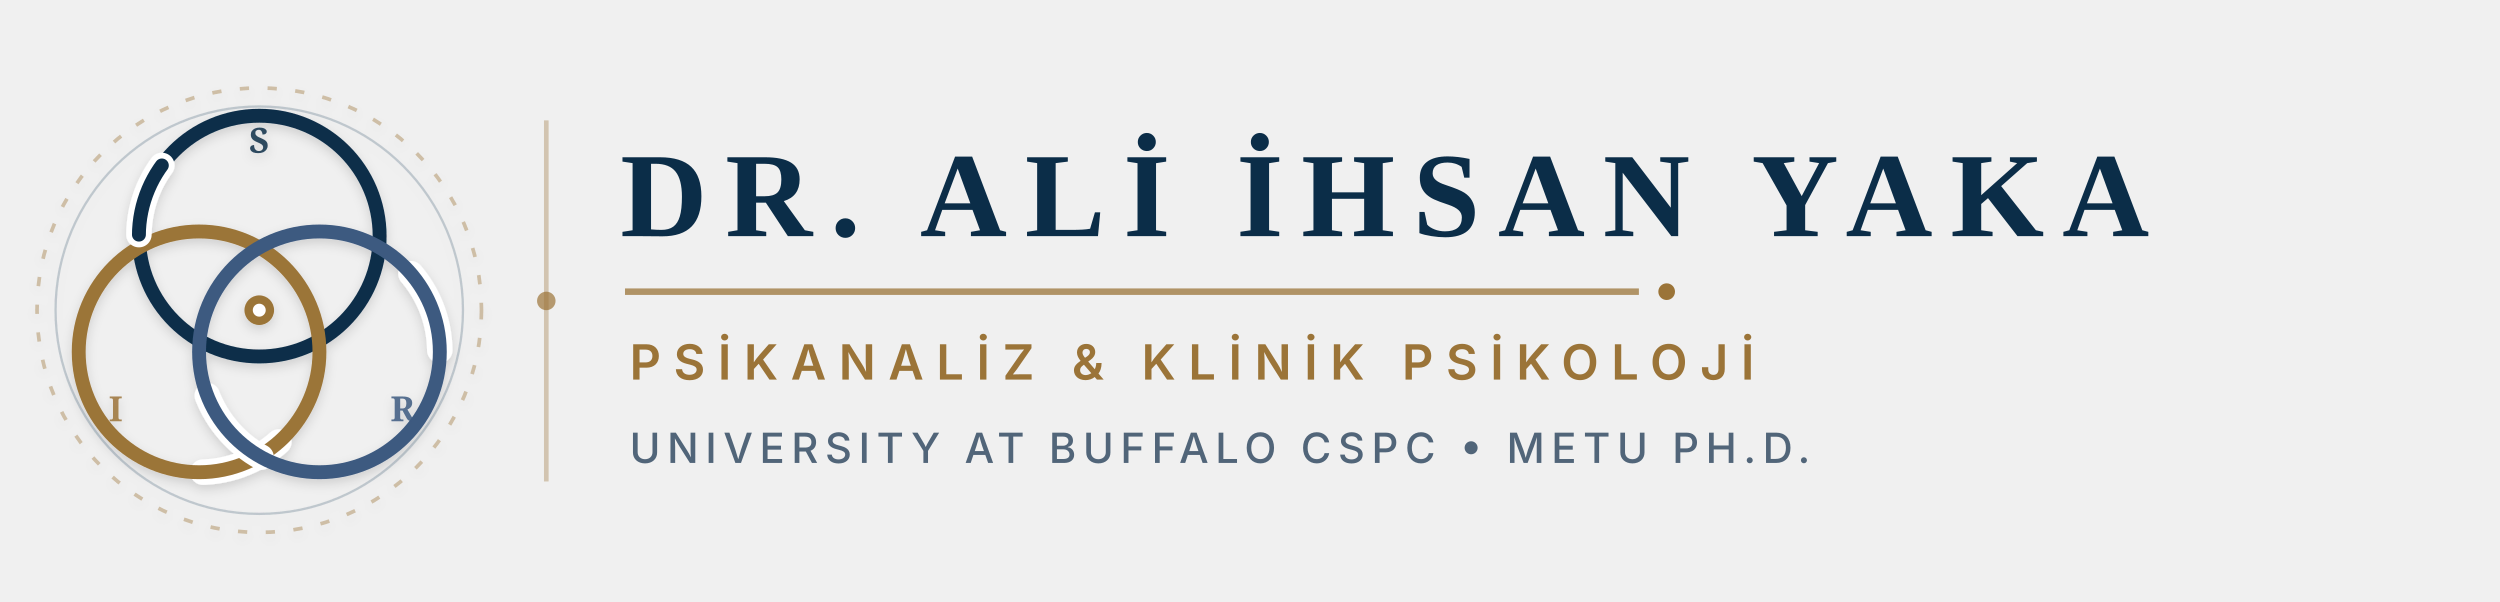
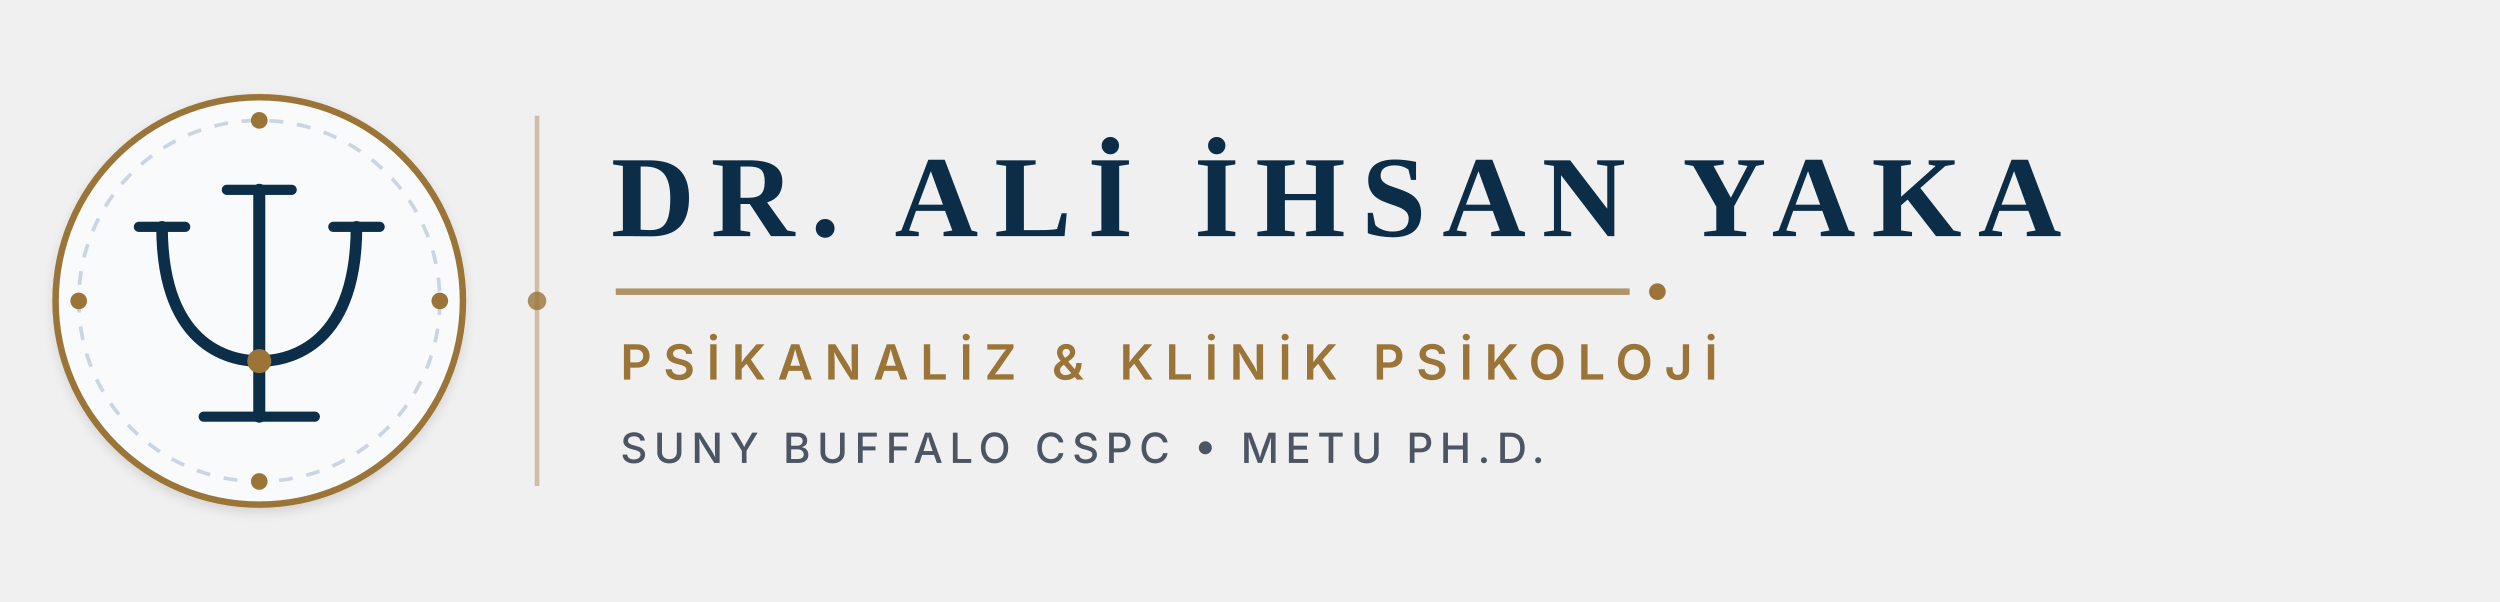
<svg xmlns="http://www.w3.org/2000/svg" viewBox="0 0 540 130" width="540" height="130" fill="none" role="img" aria-label="DR. ALİ İHSAN YAKA">
  <defs>
    <style>
      .logo-title {
-         font-family: 'Cinzel', 'Playfair Display', 'Cormorant Garamond', 'Didot', 'Times New Roman', 'Georgia', serif;
-         font-size: 26px;
+         font-family: 'Cinzel', 'Playfair Display', 'Cormorant Garamond', 'Georgia', 'Times New Roman', serif;
+         font-size: 25px;
        font-weight: 700;
-         letter-spacing: 0.15em;
+         letter-spacing: 0.14em;
        fill: #0B2D48;
      }
      .logo-sub1 {
        font-family: 'Montserrat', 'Inter', -apple-system, BlinkMacSystemFont, sans-serif;
        font-size: 10.5px;
        font-weight: 600;
-         letter-spacing: 0.26em;
+         letter-spacing: 0.24em;
        fill: #9B7438;
      }
      .logo-sub2 {
        font-family: 'Inter', -apple-system, BlinkMacSystemFont, sans-serif;
        font-size: 9px;
        font-weight: 500;
        letter-spacing: 0.16em;
-         fill: #516579;
-       }
-       .knot-ring {
-         fill: none;
-         stroke-linecap: round;
-         stroke-linejoin: round;
+         fill: #4B5563;
      }
    </style>
-     <filter id="subtleShadow" x="-20%" y="-20%" width="140%" height="140%">
-       <feDropShadow dx="0" dy="1" stdDeviation="1.2" flood-opacity="0.14" />
+     <filter id="subtleGlow" x="-15%" y="-15%" width="130%" height="130%">
+       <feDropShadow dx="0" dy="1" stdDeviation="1.2" flood-opacity="0.12" />
    </filter>
  </defs>
-   <g transform="translate(56, 65)" filter="url(#subtleShadow)">
-     <circle cx="0" cy="2" r="48" stroke="#9B7438" stroke-width="0.8" stroke-dasharray="2 4" opacity="0.4" />
-     <circle cx="0" cy="2" r="44" stroke="#0B2D48" stroke-width="0.5" opacity="0.2" />
-     <circle cx="0" cy="-14" r="26" stroke="#0B2D48" stroke-width="3" class="knot-ring" />
-     <circle cx="-13" cy="11" r="26" stroke="#FFFFFF" stroke-width="5.5" class="knot-ring" stroke-dasharray="18 145" stroke-dashoffset="-22" />
-     <circle cx="-13" cy="11" r="26" stroke="#9B7438" stroke-width="3" class="knot-ring" />
-     <circle cx="13" cy="11" r="26" stroke="#FFFFFF" stroke-width="5.5" class="knot-ring" stroke-dasharray="18 145" stroke-dashoffset="-54" />
-     <circle cx="13" cy="11" r="26" stroke="#FFFFFF" stroke-width="5.5" class="knot-ring" stroke-dasharray="18 145" stroke-dashoffset="18" />
-     <circle cx="13" cy="11" r="26" stroke="#3D5A80" stroke-width="3" class="knot-ring" />
-     <circle cx="0" cy="-14" r="26" stroke="#FFFFFF" stroke-width="5.5" class="knot-ring" stroke-dasharray="16 147" stroke-dashoffset="-82" />
-     <circle cx="0" cy="-14" r="26" stroke="#0B2D48" stroke-width="3" class="knot-ring" stroke-dasharray="16 147" stroke-dashoffset="-82" />
-     <circle cx="0" cy="2" r="3.2" fill="#9B7438" />
-     <circle cx="0" cy="2" r="1.4" fill="#FFFFFF" />
-     <text x="0" y="-32" font-family="'Cinzel', serif" font-size="7.5" font-weight="700" fill="#0B2D48" text-anchor="middle" opacity="0.85">S</text>
-     <text x="-31" y="26" font-family="'Cinzel', serif" font-size="7.5" font-weight="700" fill="#9B7438" text-anchor="middle" opacity="0.85">I</text>
-     <text x="31" y="26" font-family="'Cinzel', serif" font-size="7.5" font-weight="700" fill="#3D5A80" text-anchor="middle" opacity="0.85">R</text>
+   <g transform="translate(56, 65)" filter="url(#subtleGlow)">
+     <circle cx="0" cy="0" r="44" fill="#F8FAFC" stroke="#9B7438" stroke-width="1.4" />
+     <circle cx="0" cy="0" r="39" fill="none" stroke="#CBD5E1" stroke-width="0.8" stroke-dasharray="3 3" />
+     <circle cx="0" cy="-39" r="1.8" fill="#9B7438" />
+     <circle cx="0" cy="39" r="1.8" fill="#9B7438" />
+     <circle cx="-39" cy="0" r="1.8" fill="#9B7438" />
+     <circle cx="39" cy="0" r="1.8" fill="#9B7438" />
+     <path d="M-12 25 h24" stroke="#0B2D48" stroke-width="2.2" stroke-linecap="round" />
+     <path d="M0 25 V-24" stroke="#0B2D48" stroke-width="2.6" stroke-linecap="round" />
+     <path d="M-7 -24 h14" stroke="#0B2D48" stroke-width="2.2" stroke-linecap="round" />
+     <path d="M-21 -16 C-21 11, -5 13, 0 13 C5 13, 21 11, 21 -16" fill="none" stroke="#0B2D48" stroke-width="2.5" stroke-linecap="round" />
+     <path d="M-26 -16 h10" stroke="#0B2D48" stroke-width="2.2" stroke-linecap="round" />
+     <path d="M16 -16 h10" stroke="#0B2D48" stroke-width="2.2" stroke-linecap="round" />
+     <circle cx="0" cy="13" r="2.6" fill="#9B7438" />
  </g>
-   <line x1="118" y1="26" x2="118" y2="104" stroke="#9B7438" stroke-width="1" opacity="0.35" />
-   <circle cx="118" cy="65" r="2" fill="#9B7438" opacity="0.7" />
-   <g transform="translate(134, 0)">
+   <line x1="116" y1="25" x2="116" y2="105" stroke="#9B7438" stroke-width="1" opacity="0.4" />
+   <circle cx="116" cy="65" r="2" fill="#9B7438" opacity="0.8" />
+   <g transform="translate(132, 0)">
    <text x="0" y="51" class="logo-title">DR. ALİ İHSAN YAKA</text>
    <line x1="1" y1="63" x2="220" y2="63" stroke="#9B7438" stroke-width="1.4" opacity="0.75" />
    <circle cx="226" cy="63" r="1.8" fill="#9B7438" />
    <text x="2" y="82" class="logo-sub1">PSİKANALİZ &amp; KLİNİK PSİKOLOJİ</text>
-     <text x="2" y="100" class="logo-sub2">UNIVERSITY AT BUFFALO CSPC • METU PH.D.</text>
+     <text x="2" y="100" class="logo-sub2">SUNY BUFFALO CSPC • METU PH.D.</text>
  </g>
</svg>
